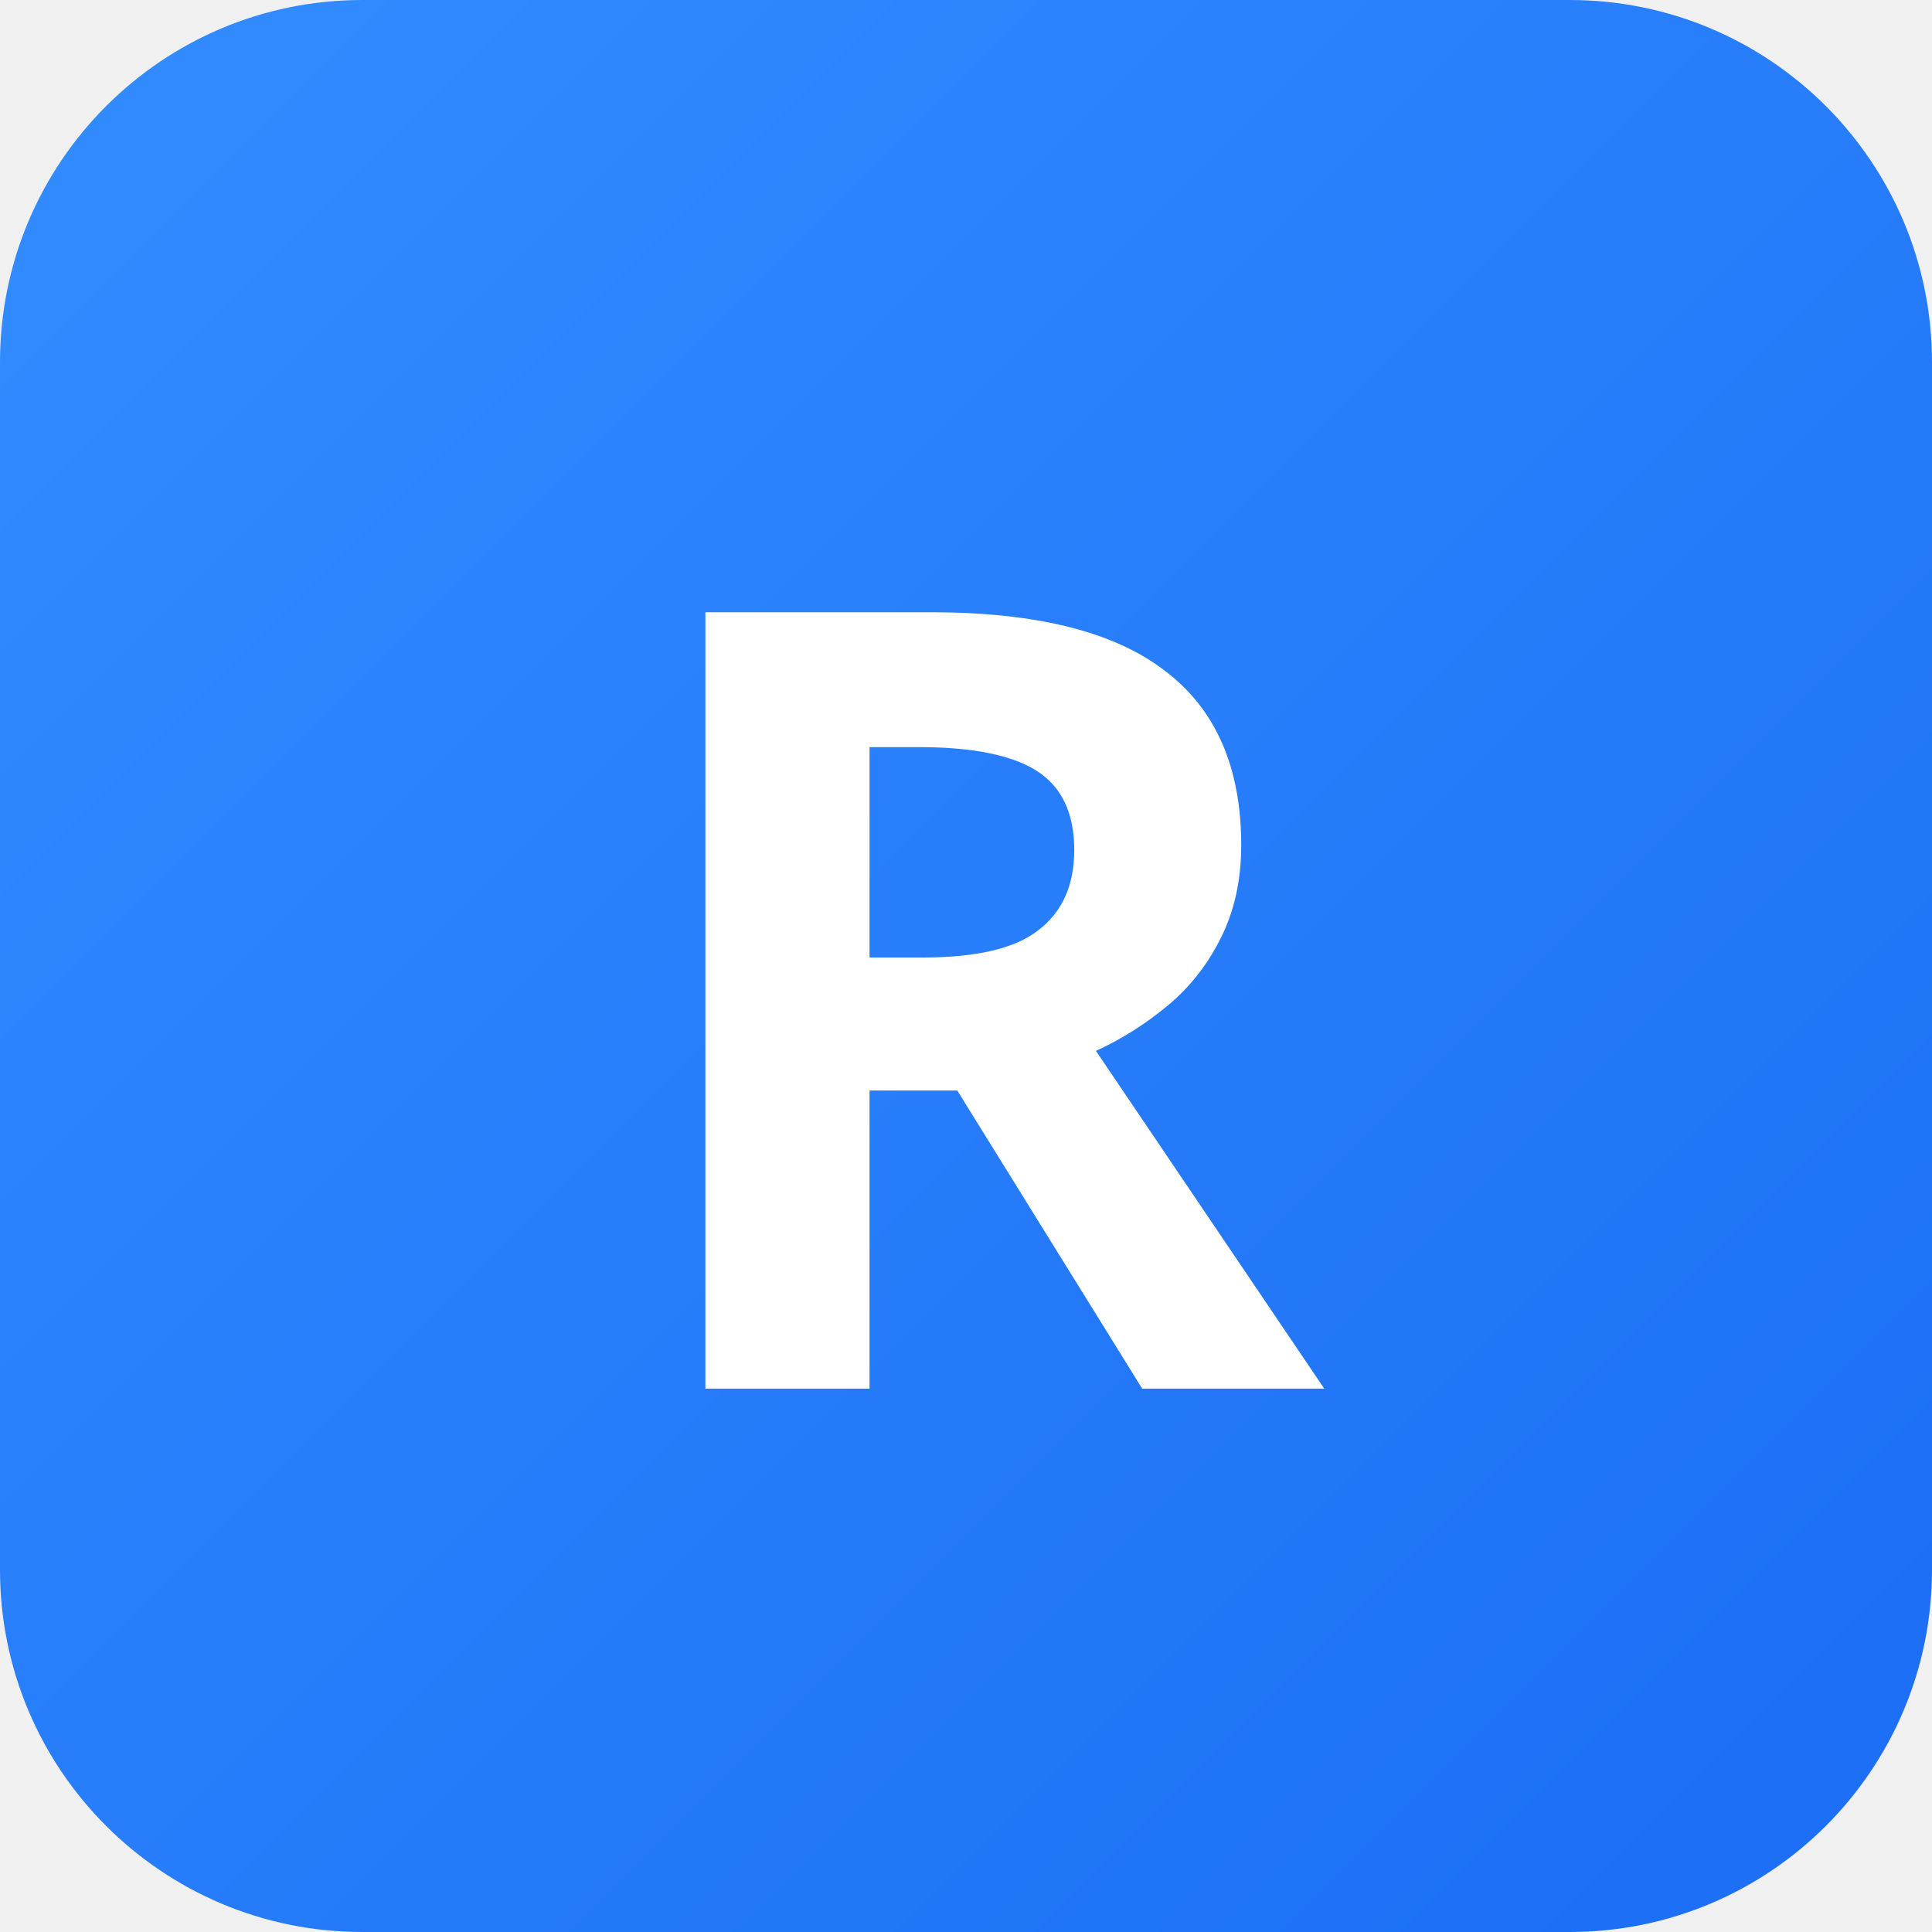
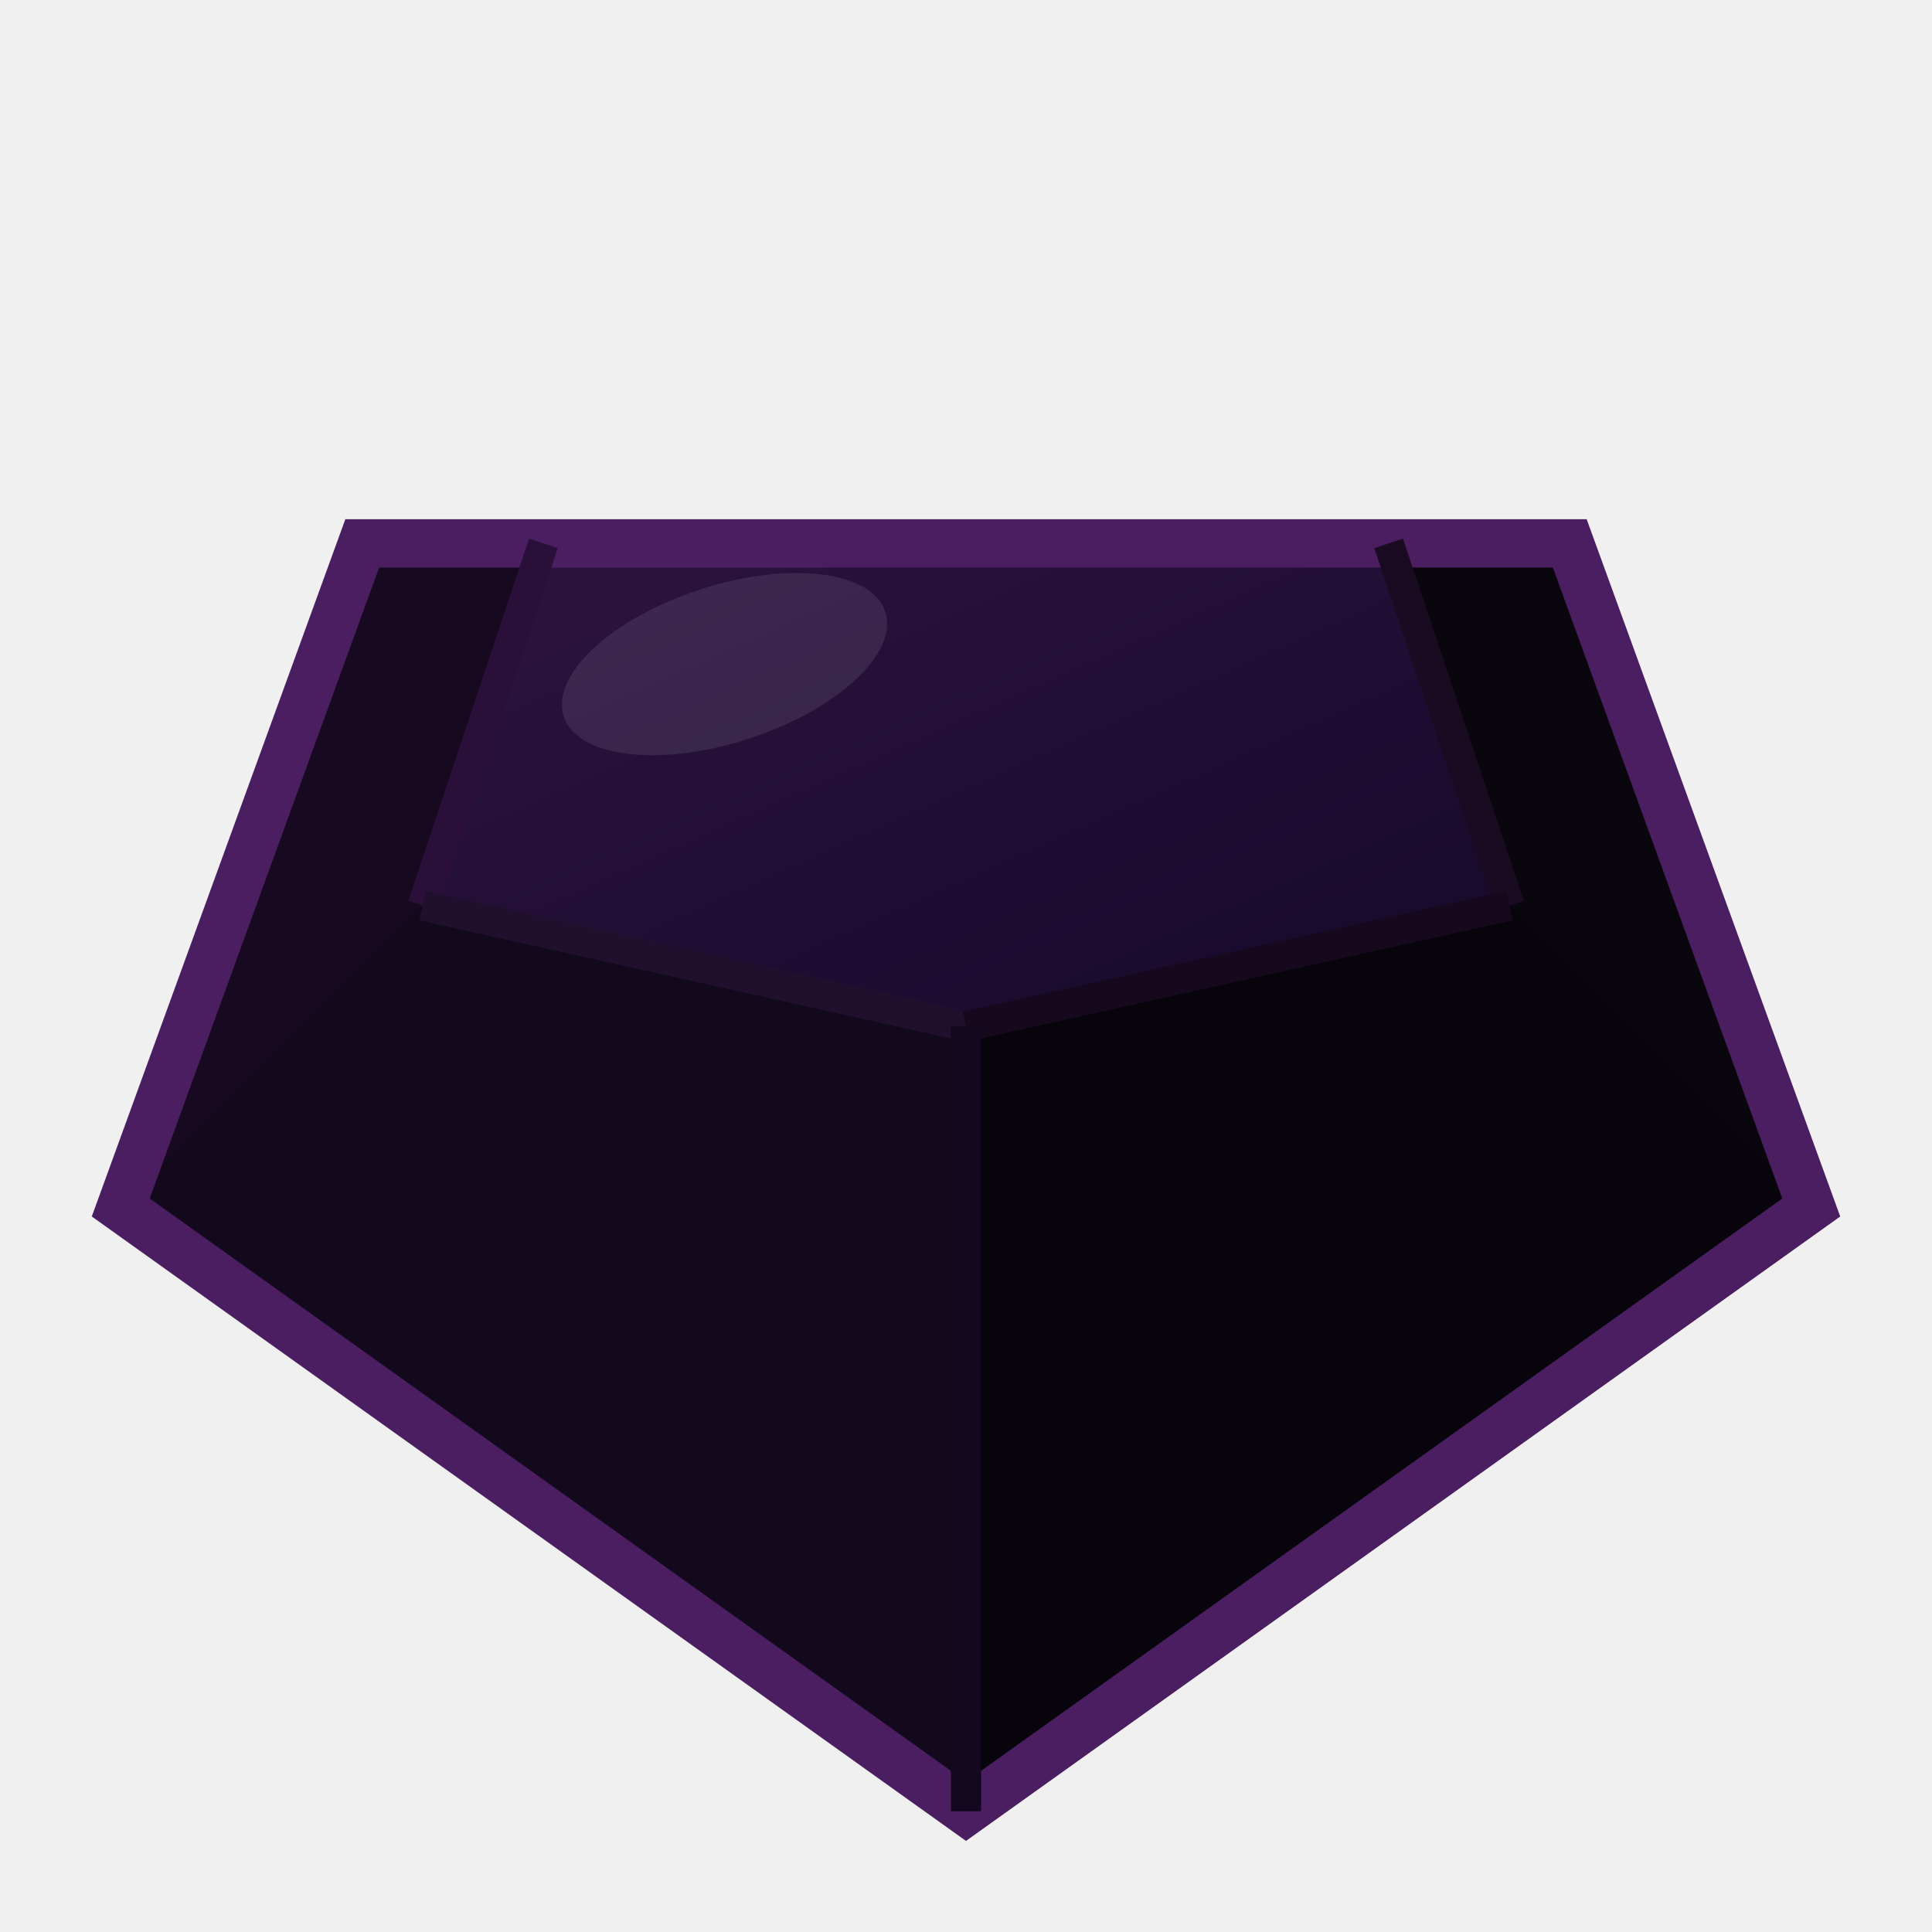
<svg xmlns="http://www.w3.org/2000/svg" viewBox="0 0 32 32">
  <defs>
-     <linearGradient id="g" x1="0%" y1="0%" x2="100%" y2="100%">
-       <stop offset="0%" stop-color="#338dff" />
-       <stop offset="100%" stop-color="#1b6df5" />
+     <linearGradient id="body" x1="25%" y1="0%" x2="75%" y2="100%">
+       <stop offset="0%" stop-color="#1c0d26" />
+       <stop offset="100%" stop-color="#060409" />
+     </linearGradient>
+     <linearGradient id="table" x1="0%" y1="0%" x2="100%" y2="100%">
+       <stop offset="0%" stop-color="#2e1440" />
+       <stop offset="100%" stop-color="#14092a" />
    </linearGradient>
  </defs>
-   <rect width="32" height="32" rx="6" fill="url(#g)" />
-   <text x="16" y="23" text-anchor="middle" font-family="system-ui,sans-serif" font-weight="700" font-size="18" fill="white">R</text>
+   <polygon points="6,9 26,9 30,20 16,30 2,20" fill="url(#body)" />
+   <polygon points="9,9 23,9 25,15 16,17 7,15" fill="url(#table)" />
+   <polygon points="6,9 9,9 7,15 2,20" fill="#160920" />
+   <polygon points="26,9 23,9 25,15 30,20" fill="#09060e" />
+   <polygon points="2,20 7,15 16,17 16,30" fill="#12091c" />
+   <polygon points="30,20 25,15 16,17 16,30" fill="#07040c" />
+   <polygon points="6,9 26,9 30,20 16,30 2,20" fill="none" stroke="#4a1e60" stroke-width="0.8" />
+   <line x1="9" y1="9" x2="7" y2="15" stroke="#2a1038" stroke-width="0.5" />
+   <line x1="23" y1="9" x2="25" y2="15" stroke="#1a0a22" stroke-width="0.5" />
+   <line x1="7" y1="15" x2="16" y2="17" stroke="#20102e" stroke-width="0.5" />
+   <line x1="25" y1="15" x2="16" y2="17" stroke="#16091e" stroke-width="0.5" />
+   <line x1="16" y1="17" x2="16" y2="30" stroke="#130820" stroke-width="0.5" />
+   <ellipse cx="12" cy="11" rx="2.8" ry="1.3" fill="white" fill-opacity="0.09" transform="rotate(-18 12 11)" />
</svg>
